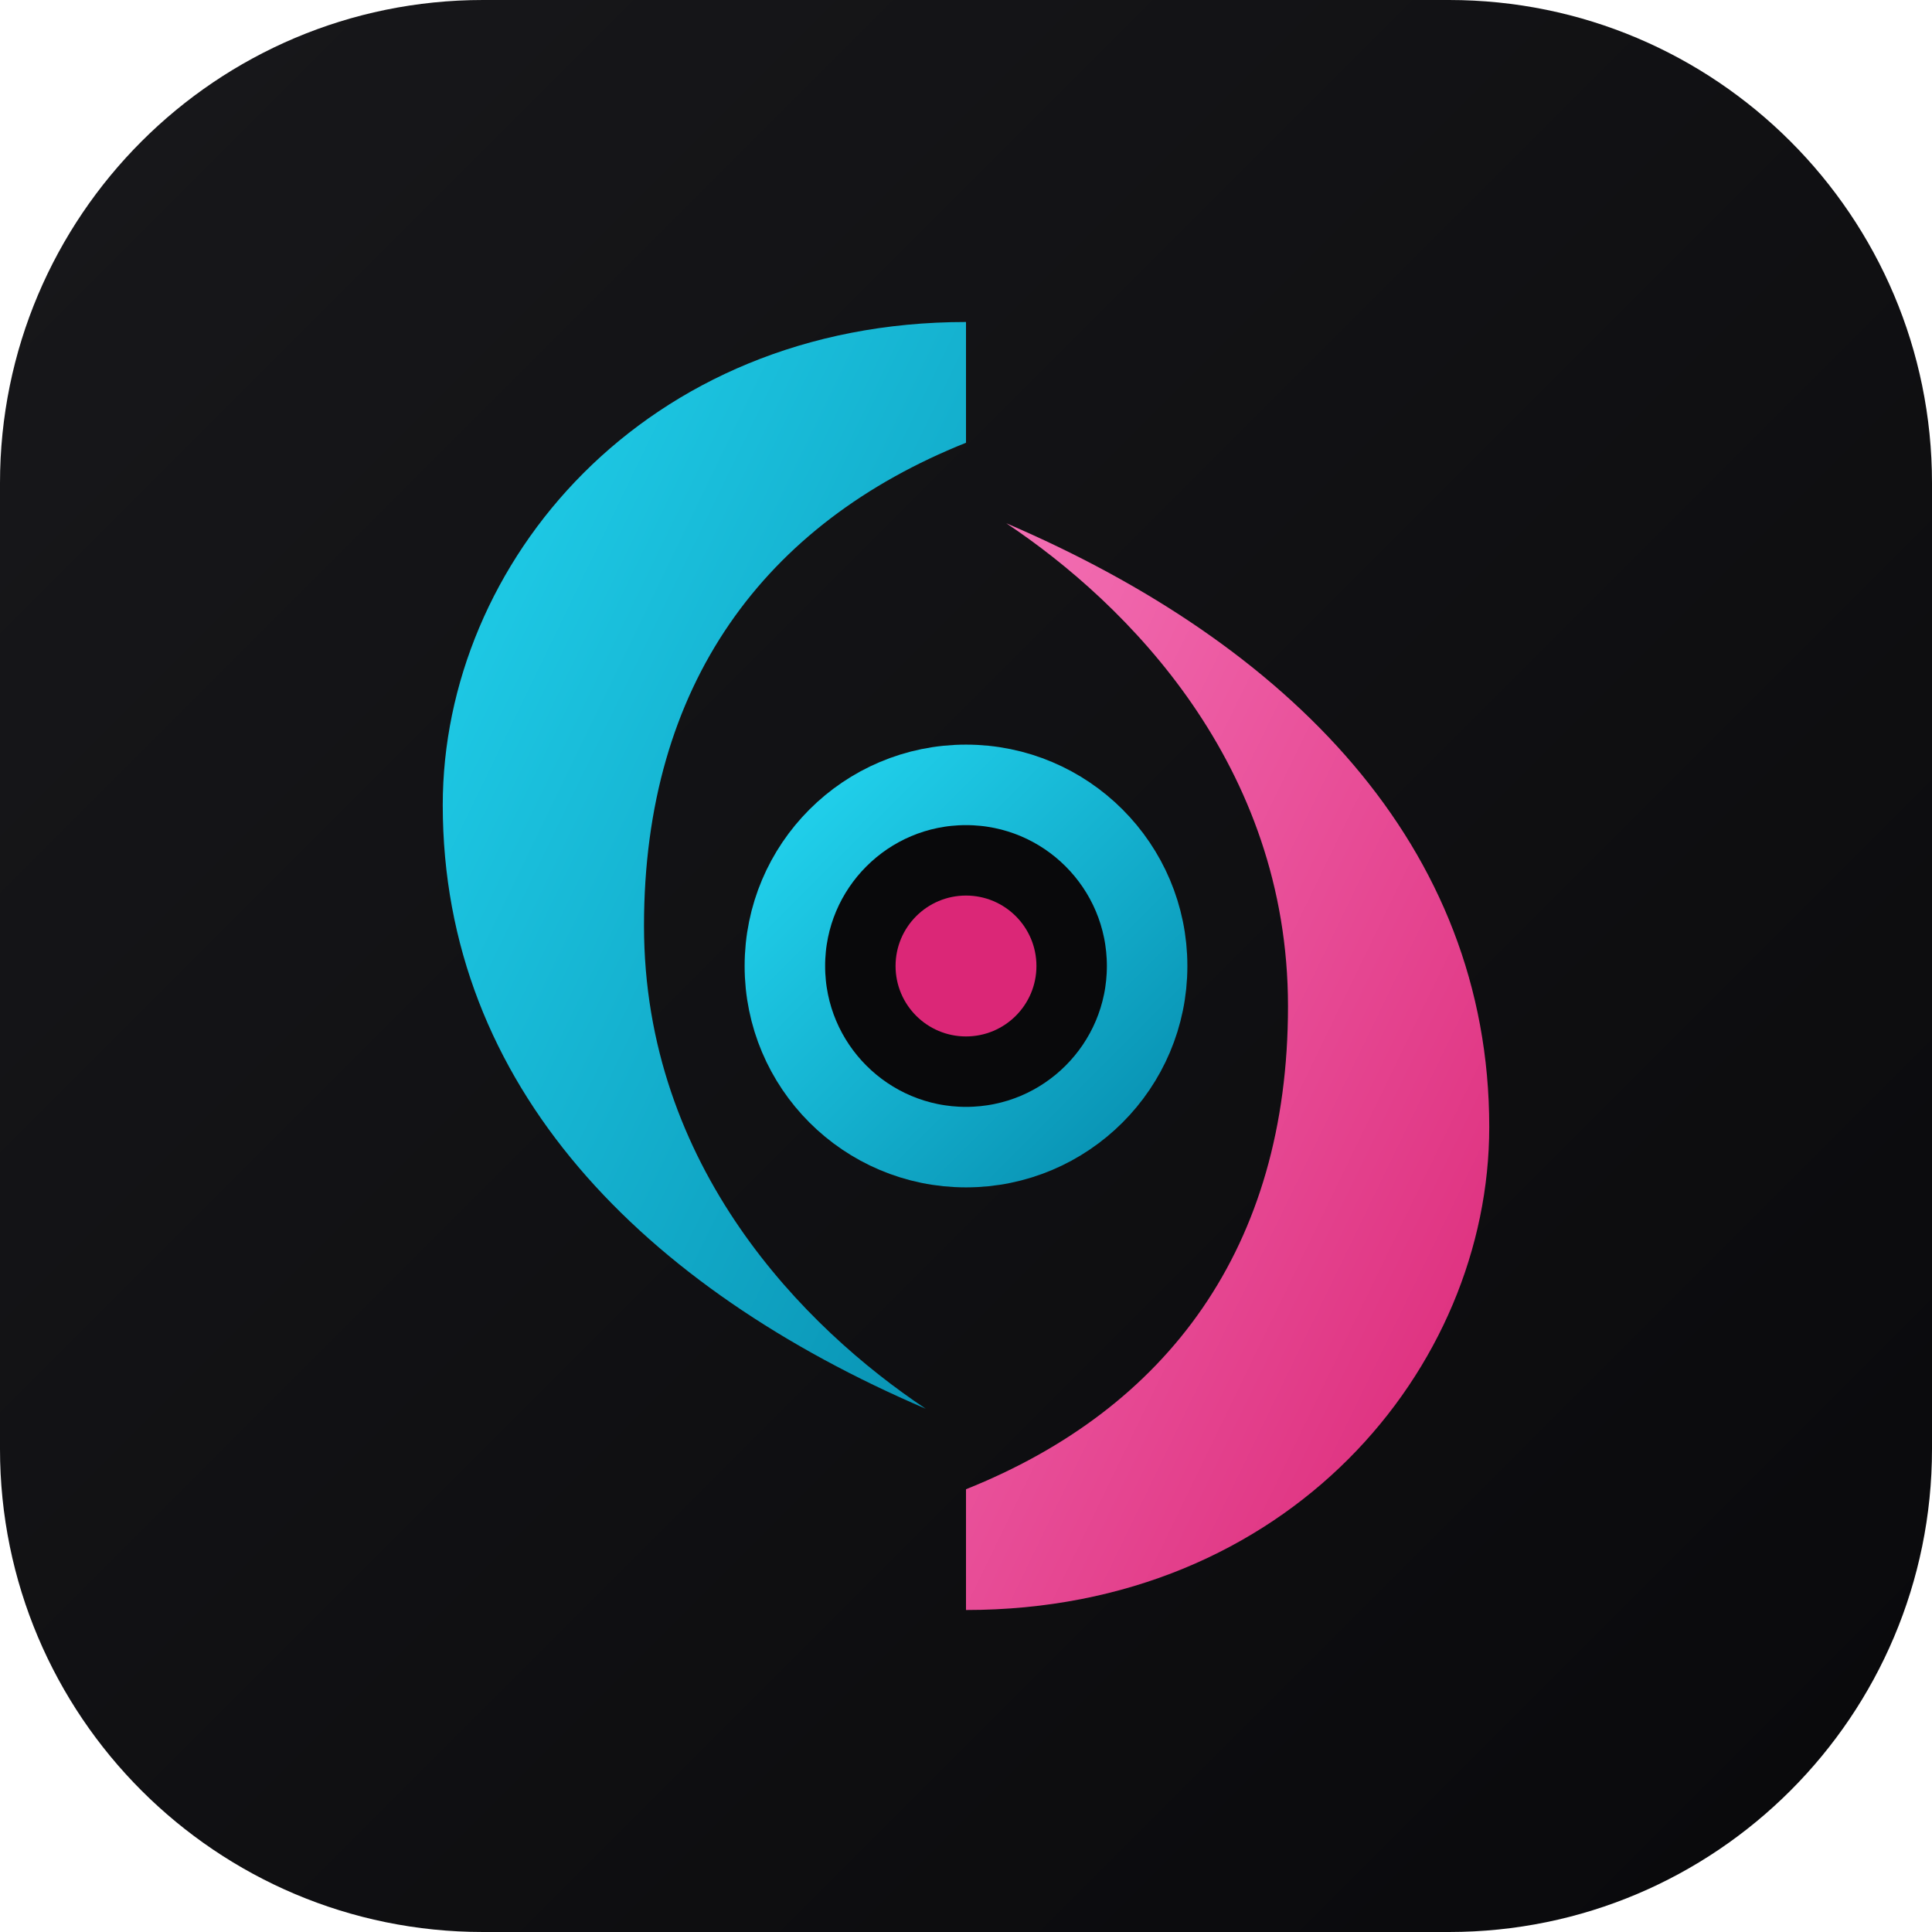
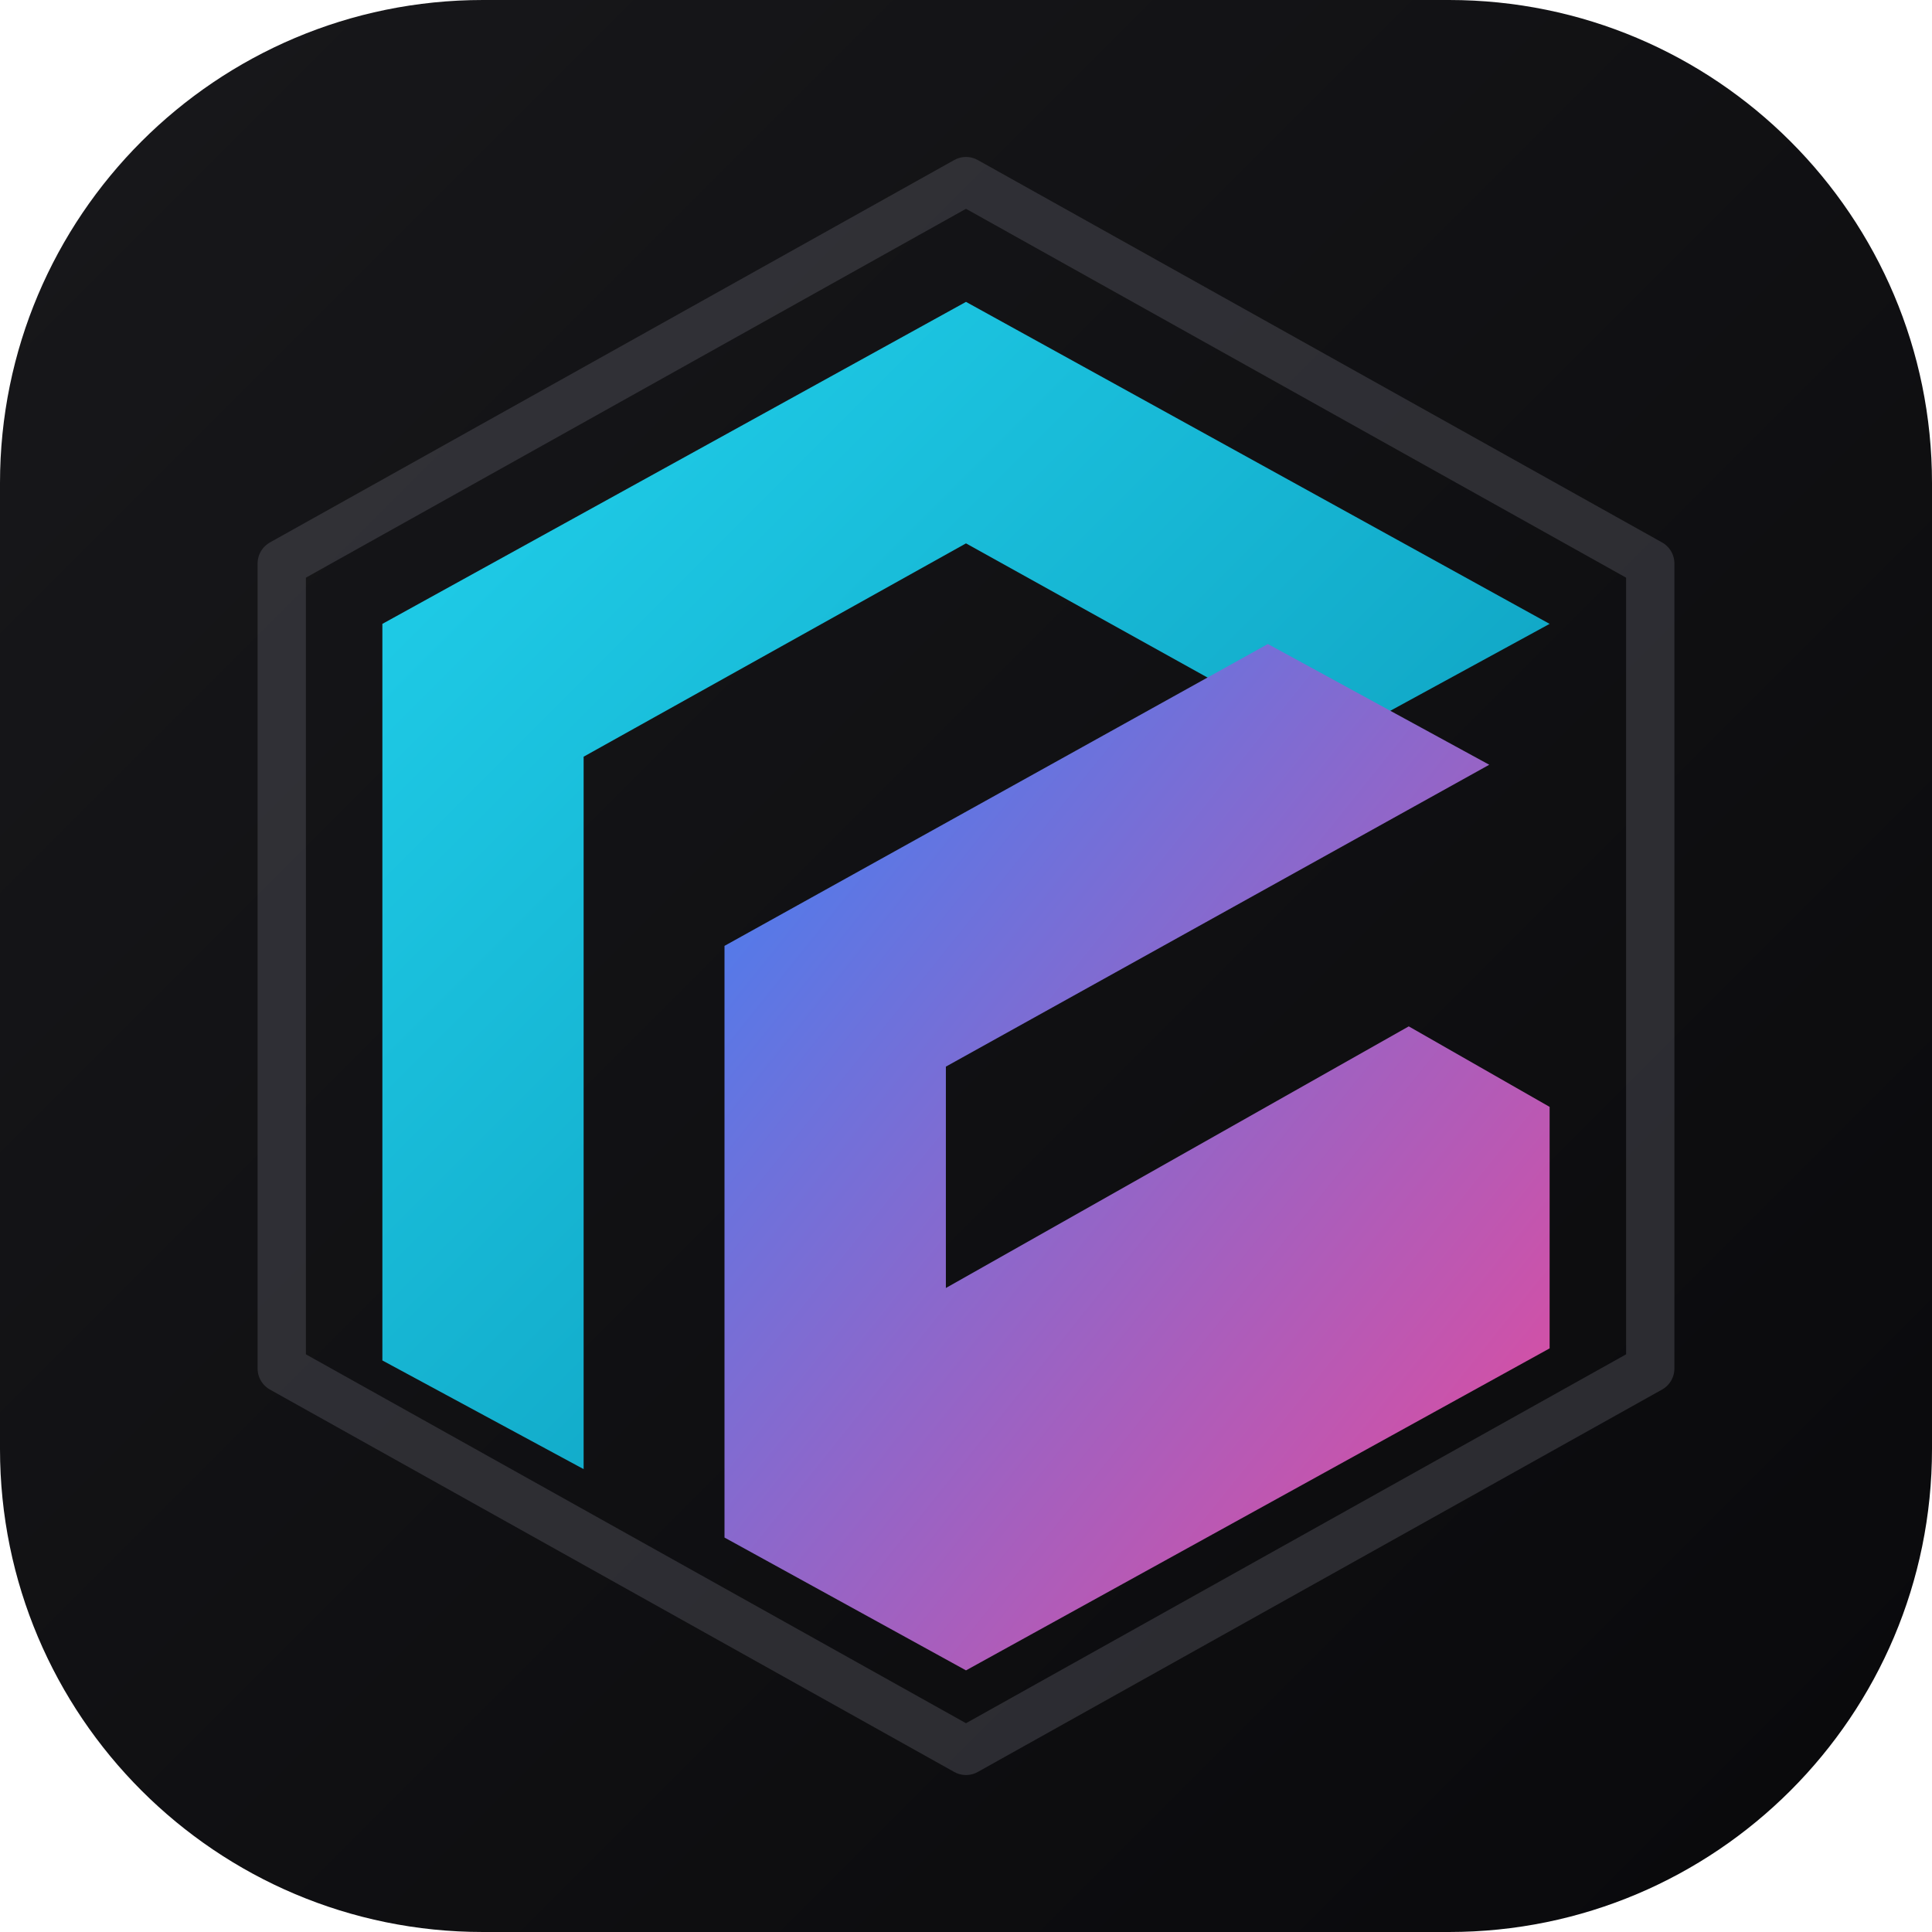
<svg xmlns="http://www.w3.org/2000/svg" viewBox="0 0 48 48" fill="none">
  <defs>
    <linearGradient id="bgGrad" x1="0%" y1="0%" x2="100%" y2="100%">
      <stop offset="0%" stop-color="#18181b" />
      <stop offset="100%" stop-color="#09090b" />
    </linearGradient>
-     <linearGradient id="cyanGrad" x1="0%" y1="0%" x2="100%" y2="100%">
+     <linearGradient id="formGrad" x1="0%" y1="0%" x2="100%" y2="100%">
      <stop offset="0%" stop-color="#22d3ee" />
      <stop offset="100%" stop-color="#0891b2" />
    </linearGradient>
-     <linearGradient id="pinkGrad" x1="0%" y1="0%" x2="100%" y2="100%">
-       <stop offset="0%" stop-color="#f472b6" />
-       <stop offset="100%" stop-color="#db2777" />
+     <linearGradient id="funcGrad" x1="0%" y1="0%" x2="100%" y2="100%">
+       <stop offset="0%" stop-color="#3b82f6" />
+       <stop offset="100%" stop-color="#ec4899" />
    </linearGradient>
  </defs>
  <rect width="48" height="48" rx="12" fill="url(#bgGrad)" />
-   <path d="M24 8 C16 8 11 14 11 20 C11 27 16 32 23 35 C20 33 16 29 16 23 C16 17 19 13 24 11 Z" fill="url(#cyanGrad)" />
-   <path d="M24 40 C32 40 37 34 37 28 C37 21 32 16 25 13 C28 15 32 19 32 25 C32 31 29 35 24 37 Z" fill="url(#pinkGrad)" />
-   <circle cx="24" cy="24" r="4.5" fill="#09090b" stroke="url(#cyanGrad)" stroke-width="2" />
-   <circle cx="24" cy="24" r="1.75" fill="#db2777" />
+   <path d="M24 4.5 L41 14 V34 L24 43.5 L7 34 V14 Z" stroke="#52525b" stroke-width="1.2" stroke-opacity="0.45" stroke-linejoin="round" />
+   <path d="M24 7.5 L38.5 15.5 L33 18.5 L24 13.5 L14.5 18.8 V36.5 L9.5 33.8 V15.5 Z" fill="url(#formGrad)" />
+   <path d="M18 23.5 L31.5 16 L37 19 L23.5 26.5 V32 L35 25.5 L38.5 27.5 V33.5 L24 41.5 L18 38.2 Z" fill="url(#funcGrad)" />
</svg>
